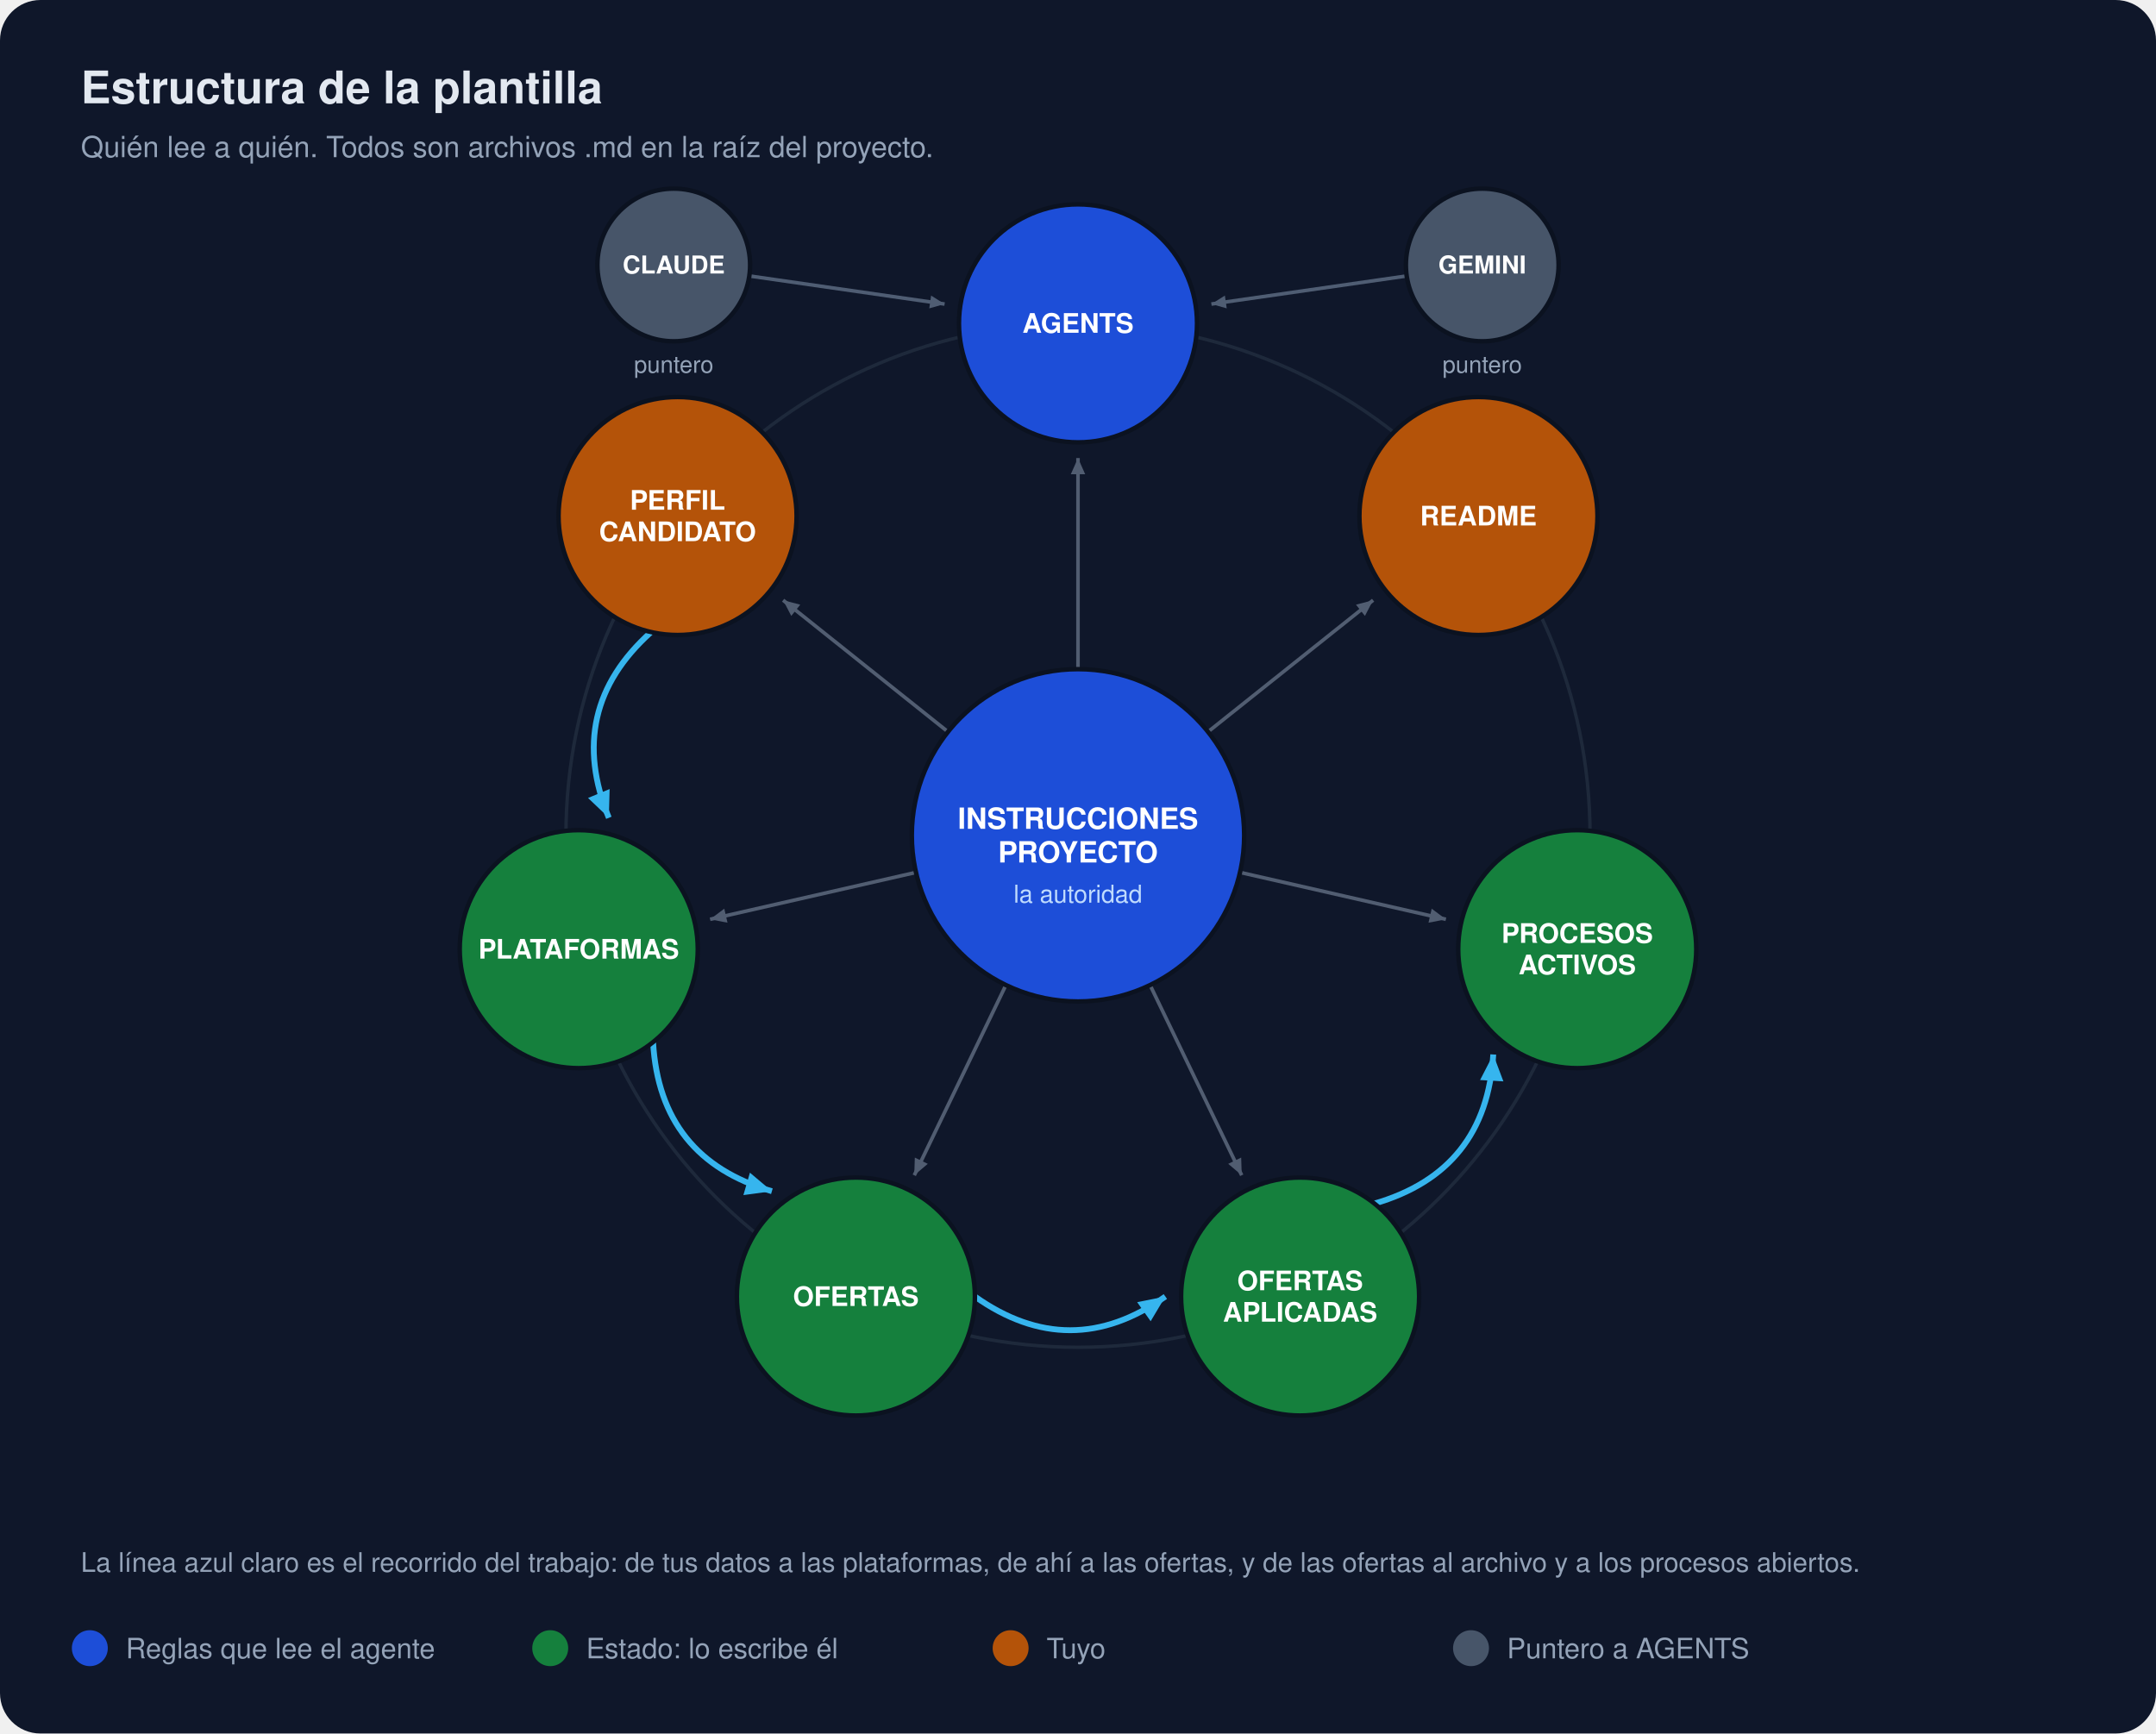
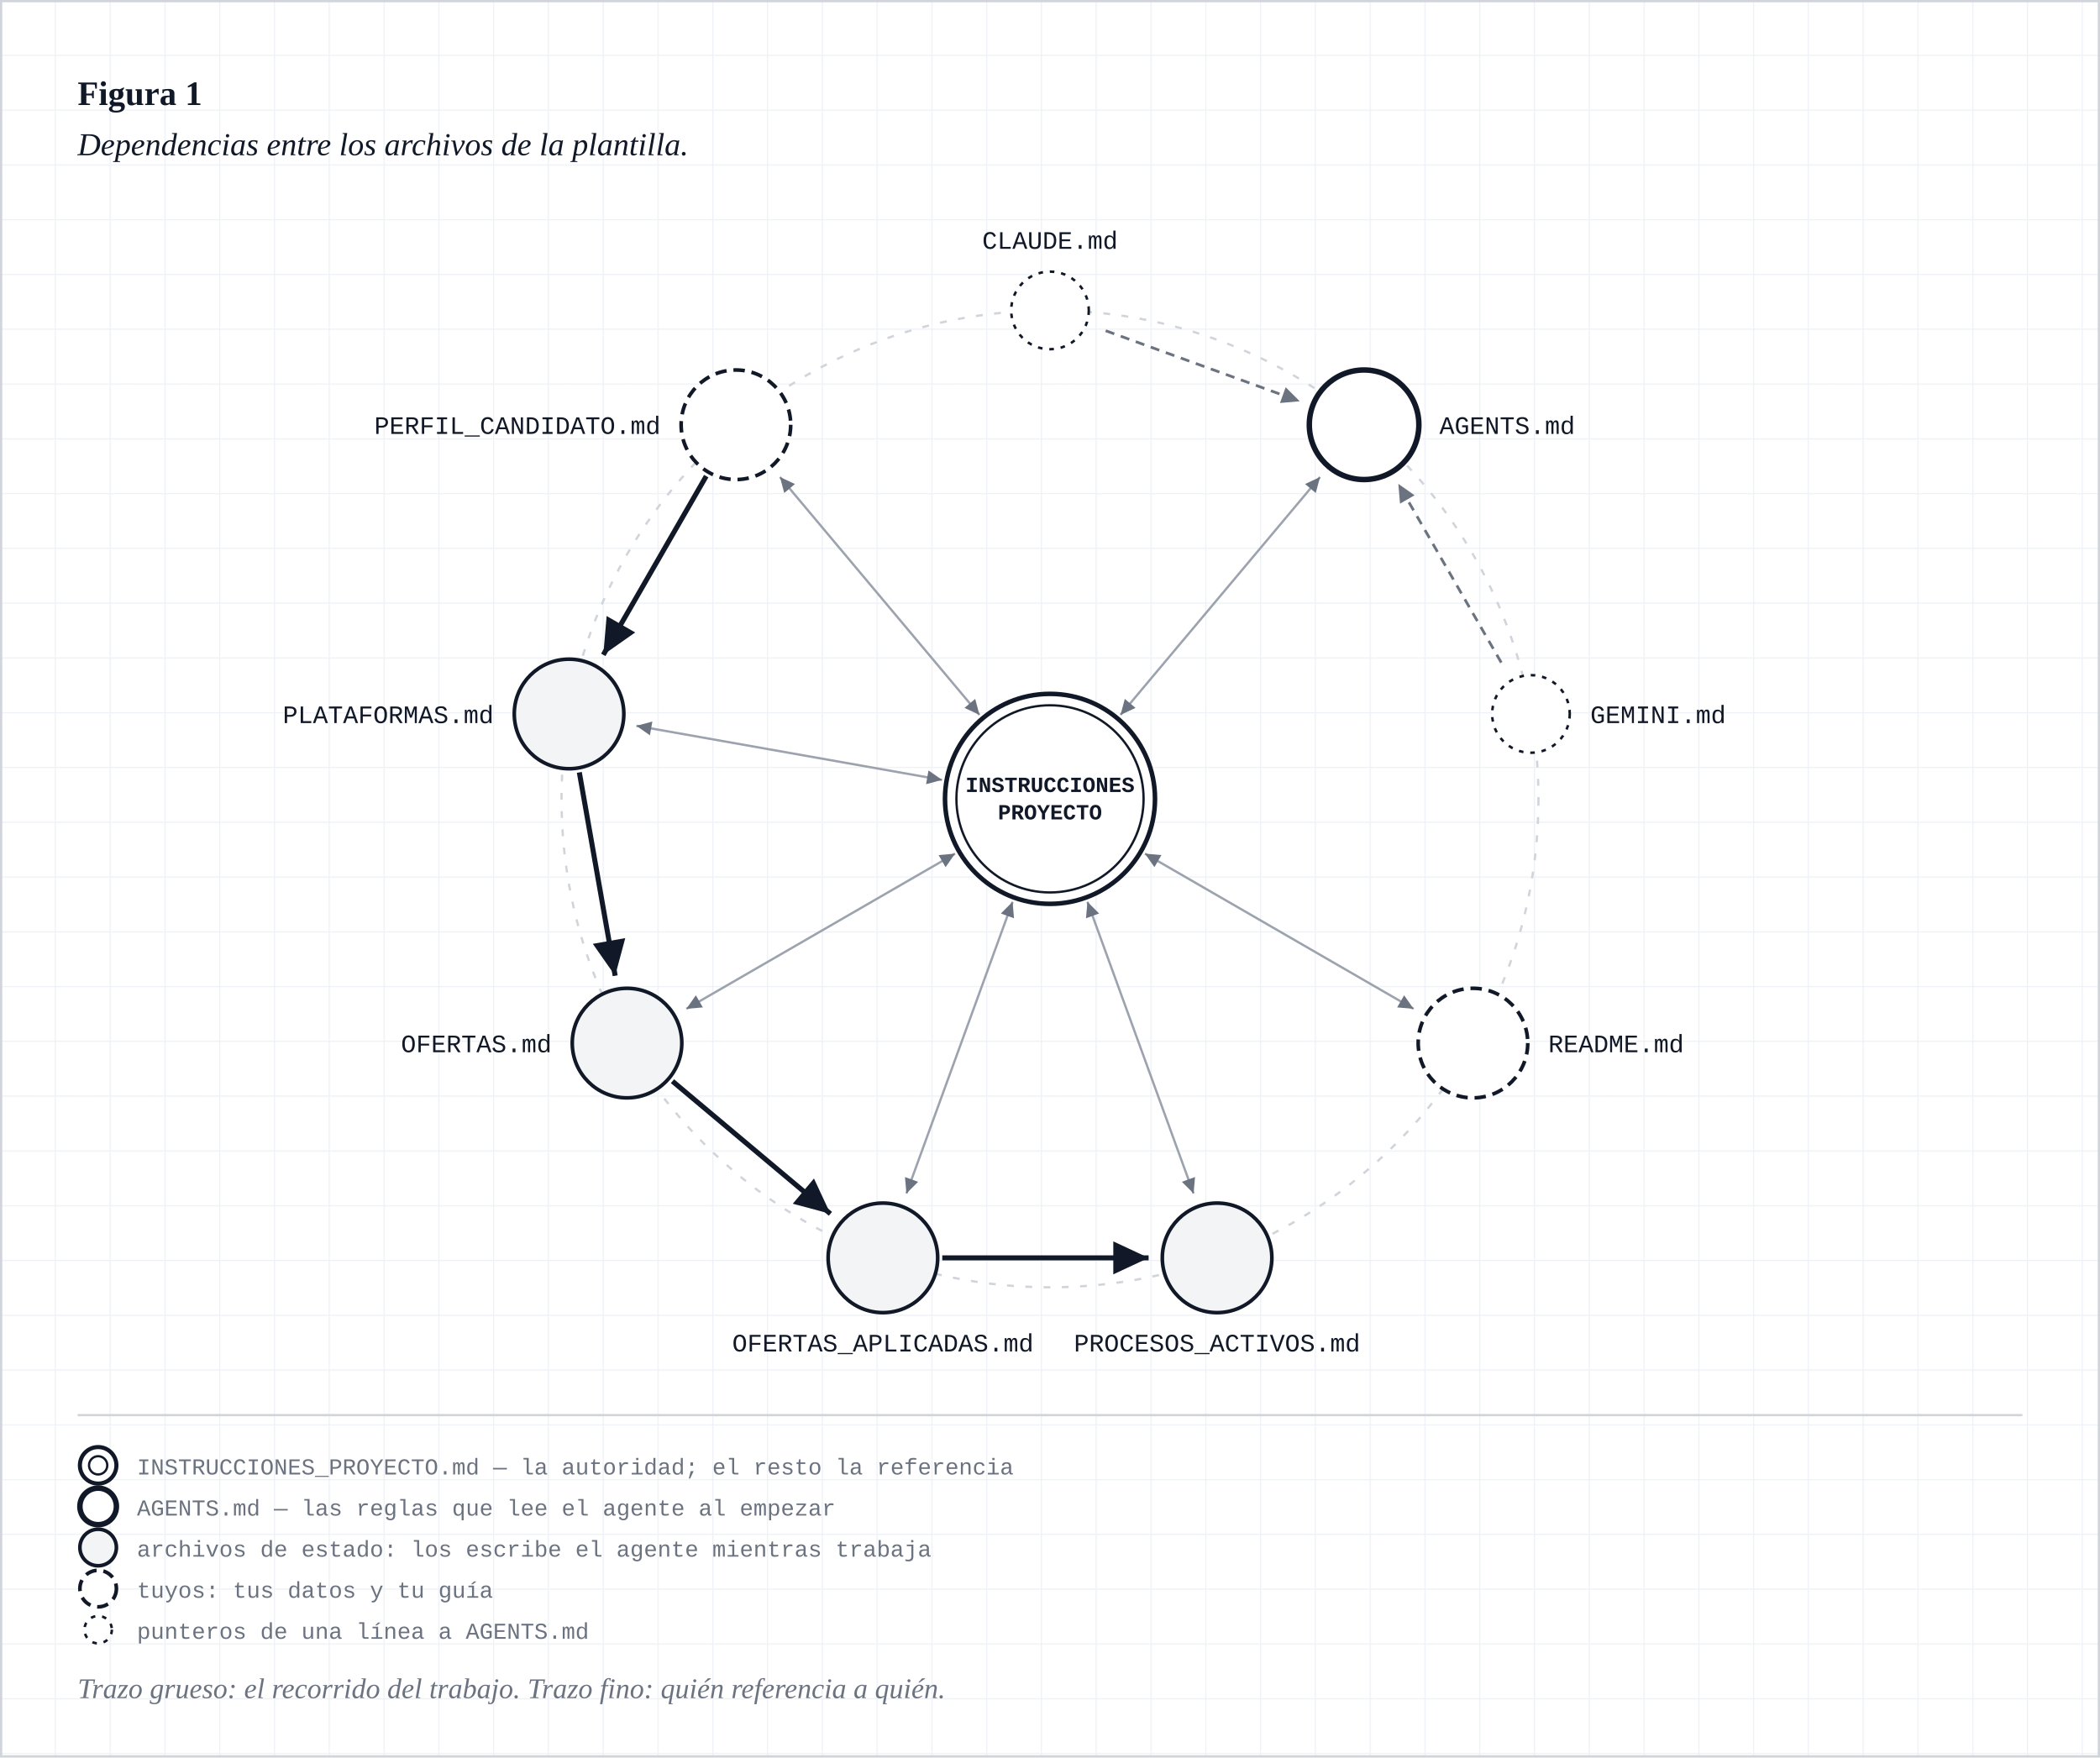
- <svg xmlns="http://www.w3.org/2000/svg" viewBox="0 0 960 772" width="960" height="772" font-family="-apple-system,BlinkMacSystemFont,Segoe UI,Helvetica,Arial,sans-serif" role="img" aria-label="Estructura de la plantilla">
+ <svg xmlns="http://www.w3.org/2000/svg" viewBox="0 0 920 770" width="920" height="770" role="img" aria-label="Dependencias entre los archivos de la plantilla.">
  <defs>
-     <marker id="f" viewBox="0 0 10 10" refX="9" refY="5" markerWidth="5" markerHeight="5" orient="auto-start-reverse">
-       <path d="M0,1 L9,5 L0,9 z" fill="#94a3b8" />
+     <pattern id="rej" width="24" height="24" patternUnits="userSpaceOnUse">
+       <path d="M24,0 L0,0 0,24" fill="none" stroke="#eef2f6" stroke-width="1" />
+     </pattern>
+     <marker id="p" viewBox="0 0 8 8" refX="7.5" refY="4" markerWidth="7" markerHeight="7" orient="auto-start-reverse">
+       <path d="M0,0.5 L7.5,4 L0,7.5 z" fill="#6b7280" />
    </marker>
-     <marker id="fa" viewBox="0 0 10 10" refX="9" refY="5" markerWidth="5" markerHeight="5" orient="auto-start-reverse">
-       <path d="M0,1 L9,5 L0,9 z" fill="#38bdf8" />
-     </marker>
-     <marker id="fs" viewBox="0 0 10 10" refX="9" refY="5" markerWidth="4.5" markerHeight="4.5" orient="auto-start-reverse">
-       <path d="M0,1 L9,5 L0,9 z" fill="#64748b" />
+     <marker id="pn" viewBox="0 0 8 8" refX="7.5" refY="4" markerWidth="7.5" markerHeight="7.5" orient="auto-start-reverse">
+       <path d="M0,0.5 L7.5,4 L0,7.5 z" fill="#111827" />
    </marker>
  </defs>
-   <rect width="960" height="772" rx="18" fill="#0f172a" />
-   <text x="36" y="46" fill="#e2e8f0" font-size="20" font-weight="700">Estructura de la plantilla</text>
-   <text x="36" y="70" fill="#94a3b8" font-size="13">Quién lee a quién. Todos son archivos .md en la raíz del proyecto.</text>
-   <circle cx="480" cy="372" r="228" fill="none" stroke="#1e293b" stroke-width="1.5" />
-   <path d="M480.0,298.0 L480.0,204.0" fill="none" stroke="#94a3b8" stroke-width="1.6" opacity="0.5" marker-end="url(#f)" />
-   <path d="M537.9,325.9 L611.4,267.3" fill="none" stroke="#94a3b8" stroke-width="1.6" opacity="0.5" marker-end="url(#f)" />
-   <path d="M552.1,388.5 L643.8,409.4" fill="none" stroke="#94a3b8" stroke-width="1.6" opacity="0.5" marker-end="url(#f)" />
-   <path d="M512.1,438.7 L552.9,523.4" fill="none" stroke="#94a3b8" stroke-width="1.6" opacity="0.5" marker-end="url(#f)" />
-   <path d="M447.9,438.7 L407.1,523.4" fill="none" stroke="#94a3b8" stroke-width="1.6" opacity="0.5" marker-end="url(#f)" />
-   <path d="M407.9,388.5 L316.2,409.4" fill="none" stroke="#94a3b8" stroke-width="1.6" opacity="0.5" marker-end="url(#f)" />
-   <path d="M422.1,325.9 L348.7,267.3" fill="none" stroke="#94a3b8" stroke-width="1.6" opacity="0.5" marker-end="url(#f)" />
-   <path d="M333.7,122.9 L420.6,135.4" fill="none" stroke="#64748b" stroke-width="1.6" opacity="0.75" marker-end="url(#fs)" />
-   <path d="M626.3,122.9 L539.4,135.4" fill="none" stroke="#64748b" stroke-width="1.6" opacity="0.75" marker-end="url(#fs)" />
-   <path d="M289.9,281.5 Q251.3,316.2 271.1,364.2" fill="none" stroke="#38bdf8" stroke-width="2.6" opacity="0.95" marker-end="url(#fa)" />
-   <path d="M290.8,464.2 Q293.8,516.0 343.7,530.5" fill="none" stroke="#38bdf8" stroke-width="2.6" opacity="0.95" marker-end="url(#fa)" />
-   <path d="M434.1,577.4 Q476.5,607.4 518.9,577.4" fill="none" stroke="#38bdf8" stroke-width="2.6" opacity="0.95" marker-end="url(#fa)" />
-   <path d="M612.0,536.0 Q661.9,521.5 664.9,469.6" fill="none" stroke="#38bdf8" stroke-width="2.6" opacity="0.95" marker-end="url(#fa)" />
-   <circle cx="480.0" cy="372.0" r="74" fill="#1d4ed8" stroke="#0b1220" stroke-width="2" />
-   <text x="480.0" y="369.1" fill="#fff" font-size="13" font-weight="700" text-anchor="middle">INSTRUCCIONES</text>
-   <text x="480.0" y="384.1" fill="#fff" font-size="13" font-weight="700" text-anchor="middle">PROYECTO</text>
-   <text x="480" y="402" fill="#bfdbfe" font-size="11" text-anchor="middle">la autoridad</text>
-   <circle cx="480.0" cy="144.0" r="53" fill="#1d4ed8" stroke="#0b1220" stroke-width="2" />
-   <text x="480.0" y="148.2" fill="#fff" font-size="12" font-weight="700" text-anchor="middle">AGENTS</text>
-   <circle cx="658.3" cy="229.8" r="53" fill="#b45309" stroke="#0b1220" stroke-width="2" />
-   <text x="658.3" y="234.0" fill="#fff" font-size="12" font-weight="700" text-anchor="middle">README</text>
-   <circle cx="702.3" cy="422.7" r="53" fill="#15803d" stroke="#0b1220" stroke-width="2" />
-   <text x="702.3" y="419.9" fill="#fff" font-size="12" font-weight="700" text-anchor="middle">PROCESOS</text>
-   <text x="702.3" y="433.9" fill="#fff" font-size="12" font-weight="700" text-anchor="middle">ACTIVOS</text>
-   <circle cx="578.9" cy="577.4" r="53" fill="#15803d" stroke="#0b1220" stroke-width="2" />
-   <text x="578.9" y="574.6" fill="#fff" font-size="12" font-weight="700" text-anchor="middle">OFERTAS</text>
-   <text x="578.9" y="588.6" fill="#fff" font-size="12" font-weight="700" text-anchor="middle">APLICADAS</text>
-   <circle cx="381.1" cy="577.4" r="53" fill="#15803d" stroke="#0b1220" stroke-width="2" />
-   <text x="381.1" y="581.6" fill="#fff" font-size="12" font-weight="700" text-anchor="middle">OFERTAS</text>
-   <circle cx="257.7" cy="422.7" r="53" fill="#15803d" stroke="#0b1220" stroke-width="2" />
-   <text x="257.7" y="426.9" fill="#fff" font-size="12" font-weight="700" text-anchor="middle">PLATAFORMAS</text>
-   <circle cx="301.7" cy="229.8" r="53" fill="#b45309" stroke="#0b1220" stroke-width="2" />
-   <text x="301.7" y="227.0" fill="#fff" font-size="12" font-weight="700" text-anchor="middle">PERFIL</text>
-   <text x="301.7" y="241.0" fill="#fff" font-size="12" font-weight="700" text-anchor="middle">CANDIDATO</text>
-   <circle cx="300.0" cy="118.0" r="34" fill="#475569" stroke="#0b1220" stroke-width="2" />
-   <text x="300.0" y="121.8" fill="#fff" font-size="11" font-weight="700" text-anchor="middle">CLAUDE</text>
-   <text x="300" y="166" fill="#94a3b8" font-size="10.5" text-anchor="middle">puntero</text>
-   <circle cx="660.0" cy="118.0" r="34" fill="#475569" stroke="#0b1220" stroke-width="2" />
-   <text x="660.0" y="121.8" fill="#fff" font-size="11" font-weight="700" text-anchor="middle">GEMINI</text>
-   <text x="660" y="166" fill="#94a3b8" font-size="10.5" text-anchor="middle">puntero</text>
-   <text x="36" y="700" fill="#94a3b8" font-size="12">La línea azul claro es el recorrido del trabajo: de tus datos a las plataformas, de ahí a las ofertas, y de las ofertas al archivo y a los procesos abiertos.</text>
-   <circle cx="40" cy="734" r="8" fill="#1d4ed8" />
-   <text x="56" y="738.5" fill="#94a3b8" font-size="12.5">Reglas que lee el agente</text>
-   <circle cx="245" cy="734" r="8" fill="#15803d" />
-   <text x="261" y="738.5" fill="#94a3b8" font-size="12.5">Estado: lo escribe él</text>
-   <circle cx="450" cy="734" r="8" fill="#b45309" />
-   <text x="466" y="738.5" fill="#94a3b8" font-size="12.5">Tuyo</text>
-   <circle cx="655" cy="734" r="8" fill="#475569" />
-   <text x="671" y="738.5" fill="#94a3b8" font-size="12.5">Puntero a AGENTS</text>
+   <rect width="920" height="770" fill="#ffffff" />
+   <rect width="920" height="770" fill="url(#rej)" />
+   <rect x="0.5" y="0.5" width="919" height="769" fill="none" stroke="#d1d5db" stroke-width="1" />
+   <text x="34" y="46" fill="#111827" font-family="Georgia,'Times New Roman',serif" font-size="15" font-weight="700">Figura 1</text>
+   <text x="34" y="68" fill="#111827" font-family="Georgia,'Times New Roman',serif" font-size="14" font-style="italic">Dependencias entre los archivos de la plantilla.</text>
+   <circle cx="460" cy="350" r="214" fill="none" stroke="#d1d5db" stroke-width="1" stroke-dasharray="3 5" />
+   <line x1="490.9" y1="313.2" x2="578.3" y2="209.0" stroke="#9ca3af" stroke-width="1" opacity="1.0" marker-end="url(#p)" marker-start="url(#p)" />
+   <line x1="501.6" y1="374.0" x2="619.3" y2="442.0" stroke="#9ca3af" stroke-width="1" opacity="1.0" marker-end="url(#p)" marker-start="url(#p)" />
+   <line x1="476.4" y1="395.1" x2="522.9" y2="522.9" stroke="#9ca3af" stroke-width="1" opacity="1.0" marker-end="url(#p)" marker-start="url(#p)" />
+   <line x1="443.6" y1="395.1" x2="397.1" y2="522.9" stroke="#9ca3af" stroke-width="1" opacity="1.0" marker-end="url(#p)" marker-start="url(#p)" />
+   <line x1="418.4" y1="374.0" x2="300.7" y2="442.0" stroke="#9ca3af" stroke-width="1" opacity="1.0" marker-end="url(#p)" marker-start="url(#p)" />
+   <line x1="412.7" y1="341.7" x2="278.8" y2="318.0" stroke="#9ca3af" stroke-width="1" opacity="1.0" marker-end="url(#p)" marker-start="url(#p)" />
+   <line x1="429.1" y1="313.2" x2="341.7" y2="209.0" stroke="#9ca3af" stroke-width="1" opacity="1.0" marker-end="url(#p)" marker-start="url(#p)" />
+   <line x1="484.4" y1="144.9" x2="569.4" y2="175.8" stroke="#6b7280" stroke-width="1.2" opacity="1.0" stroke-dasharray="4 3" marker-end="url(#p)" />
+   <line x1="657.7" y1="290.3" x2="612.6" y2="212.0" stroke="#6b7280" stroke-width="1.2" opacity="1.0" stroke-dasharray="4 3" marker-end="url(#p)" />
+   <line x1="309.4" y1="208.6" x2="264.3" y2="286.9" stroke="#111827" stroke-width="2.2" opacity="1.0" marker-end="url(#pn)" />
+   <line x1="253.8" y1="338.4" x2="269.5" y2="427.5" stroke="#111827" stroke-width="2.2" opacity="1.0" marker-end="url(#pn)" />
+   <line x1="294.6" y1="473.7" x2="363.8" y2="531.8" stroke="#111827" stroke-width="2.2" opacity="1.0" marker-end="url(#pn)" />
+   <line x1="412.8" y1="551.1" x2="503.2" y2="551.1" stroke="#111827" stroke-width="2.2" opacity="1.0" marker-end="url(#pn)" />
+   <circle cx="460.0" cy="350.0" r="46" fill="#ffffff" stroke="#111827" stroke-width="2" />
+   <circle cx="460.0" cy="350.0" r="41" fill="none" stroke="#111827" stroke-width="1" />
+   <text x="460" y="347" fill="#111827" font-family="ui-monospace,SFMono-Regular,Menlo,Consolas,'Liberation Mono',monospace" font-size="9.5" text-anchor="middle" font-weight="700">INSTRUCCIONES</text>
+   <text x="460" y="359" fill="#111827" font-family="ui-monospace,SFMono-Regular,Menlo,Consolas,'Liberation Mono',monospace" font-size="9.5" text-anchor="middle" font-weight="700">PROYECTO</text>
+   <circle cx="460.0" cy="136.0" r="17" fill="#ffffff" stroke="#111827" stroke-width="1.1" stroke-dasharray="2 3" />
+   <text x="460.0" y="109.0" fill="#111827" font-family="ui-monospace,SFMono-Regular,Menlo,Consolas,'Liberation Mono',monospace" font-size="11" text-anchor="middle">CLAUDE.md</text>
+   <circle cx="597.6" cy="186.1" r="24" fill="#ffffff" stroke="#111827" stroke-width="2.4" />
+   <text x="630.6" y="190.1" fill="#111827" font-family="ui-monospace,SFMono-Regular,Menlo,Consolas,'Liberation Mono',monospace" font-size="11" text-anchor="start">AGENTS.md</text>
+   <circle cx="670.7" cy="312.8" r="17" fill="#ffffff" stroke="#111827" stroke-width="1.1" stroke-dasharray="2 3" />
+   <text x="696.7" y="316.8" fill="#111827" font-family="ui-monospace,SFMono-Regular,Menlo,Consolas,'Liberation Mono',monospace" font-size="11" text-anchor="start">GEMINI.md</text>
+   <circle cx="645.3" cy="457.0" r="24" fill="#ffffff" stroke="#111827" stroke-width="1.6" stroke-dasharray="5 3" />
+   <text x="678.3" y="461.0" fill="#111827" font-family="ui-monospace,SFMono-Regular,Menlo,Consolas,'Liberation Mono',monospace" font-size="11" text-anchor="start">README.md</text>
+   <circle cx="533.2" cy="551.1" r="24" fill="#f3f4f6" stroke="#111827" stroke-width="1.6" />
+   <text x="533.2" y="592.1" fill="#111827" font-family="ui-monospace,SFMono-Regular,Menlo,Consolas,'Liberation Mono',monospace" font-size="11" text-anchor="middle">PROCESOS_ACTIVOS.md</text>
+   <circle cx="386.8" cy="551.1" r="24" fill="#f3f4f6" stroke="#111827" stroke-width="1.6" />
+   <text x="386.8" y="592.1" fill="#111827" font-family="ui-monospace,SFMono-Regular,Menlo,Consolas,'Liberation Mono',monospace" font-size="11" text-anchor="middle">OFERTAS_APLICADAS.md</text>
+   <circle cx="274.7" cy="457.0" r="24" fill="#f3f4f6" stroke="#111827" stroke-width="1.6" />
+   <text x="241.7" y="461.0" fill="#111827" font-family="ui-monospace,SFMono-Regular,Menlo,Consolas,'Liberation Mono',monospace" font-size="11" text-anchor="end">OFERTAS.md</text>
+   <circle cx="249.3" cy="312.8" r="24" fill="#f3f4f6" stroke="#111827" stroke-width="1.6" />
+   <text x="216.3" y="316.8" fill="#111827" font-family="ui-monospace,SFMono-Regular,Menlo,Consolas,'Liberation Mono',monospace" font-size="11" text-anchor="end">PLATAFORMAS.md</text>
+   <circle cx="322.4" cy="186.1" r="24" fill="#ffffff" stroke="#111827" stroke-width="1.6" stroke-dasharray="5 3" />
+   <text x="289.4" y="190.1" fill="#111827" font-family="ui-monospace,SFMono-Regular,Menlo,Consolas,'Liberation Mono',monospace" font-size="11" text-anchor="end">PERFIL_CANDIDATO.md</text>
+   <line x1="34" y1="620" x2="886" y2="620" stroke="#d1d5db" stroke-width="1" />
+   <circle cx="43.0" cy="642.0" r="8" fill="#ffffff" stroke="#111827" stroke-width="1.8" />
+   <circle cx="43" cy="642" r="4" fill="none" stroke="#111827" stroke-width="1" />
+   <text x="60" y="646" fill="#6b7280" font-family="ui-monospace,SFMono-Regular,Menlo,Consolas,'Liberation Mono',monospace" font-size="10">INSTRUCCIONES_PROYECTO.md — la autoridad; el resto la referencia</text>
+   <circle cx="43.0" cy="660.0" r="8" fill="#ffffff" stroke="#111827" stroke-width="2.4" />
+   <text x="60" y="664" fill="#6b7280" font-family="ui-monospace,SFMono-Regular,Menlo,Consolas,'Liberation Mono',monospace" font-size="10">AGENTS.md — las reglas que lee el agente al empezar</text>
+   <circle cx="43.0" cy="678.0" r="8" fill="#f3f4f6" stroke="#111827" stroke-width="1.6" />
+   <text x="60" y="682" fill="#6b7280" font-family="ui-monospace,SFMono-Regular,Menlo,Consolas,'Liberation Mono',monospace" font-size="10">archivos de estado: los escribe el agente mientras trabaja</text>
+   <circle cx="43.0" cy="696.0" r="8" fill="#ffffff" stroke="#111827" stroke-width="1.6" stroke-dasharray="5 3" />
+   <text x="60" y="700" fill="#6b7280" font-family="ui-monospace,SFMono-Regular,Menlo,Consolas,'Liberation Mono',monospace" font-size="10">tuyos: tus datos y tu guía</text>
+   <circle cx="43.0" cy="714.0" r="6" fill="#ffffff" stroke="#111827" stroke-width="1.1" stroke-dasharray="2 3" />
+   <text x="60" y="718" fill="#6b7280" font-family="ui-monospace,SFMono-Regular,Menlo,Consolas,'Liberation Mono',monospace" font-size="10">punteros de una línea a AGENTS.md</text>
+   <text x="34" y="744" fill="#6b7280" font-family="Georgia,'Times New Roman',serif" font-size="12.5" font-style="italic">Trazo grueso: el recorrido del trabajo. Trazo fino: quién referencia a quién.</text>
</svg>
